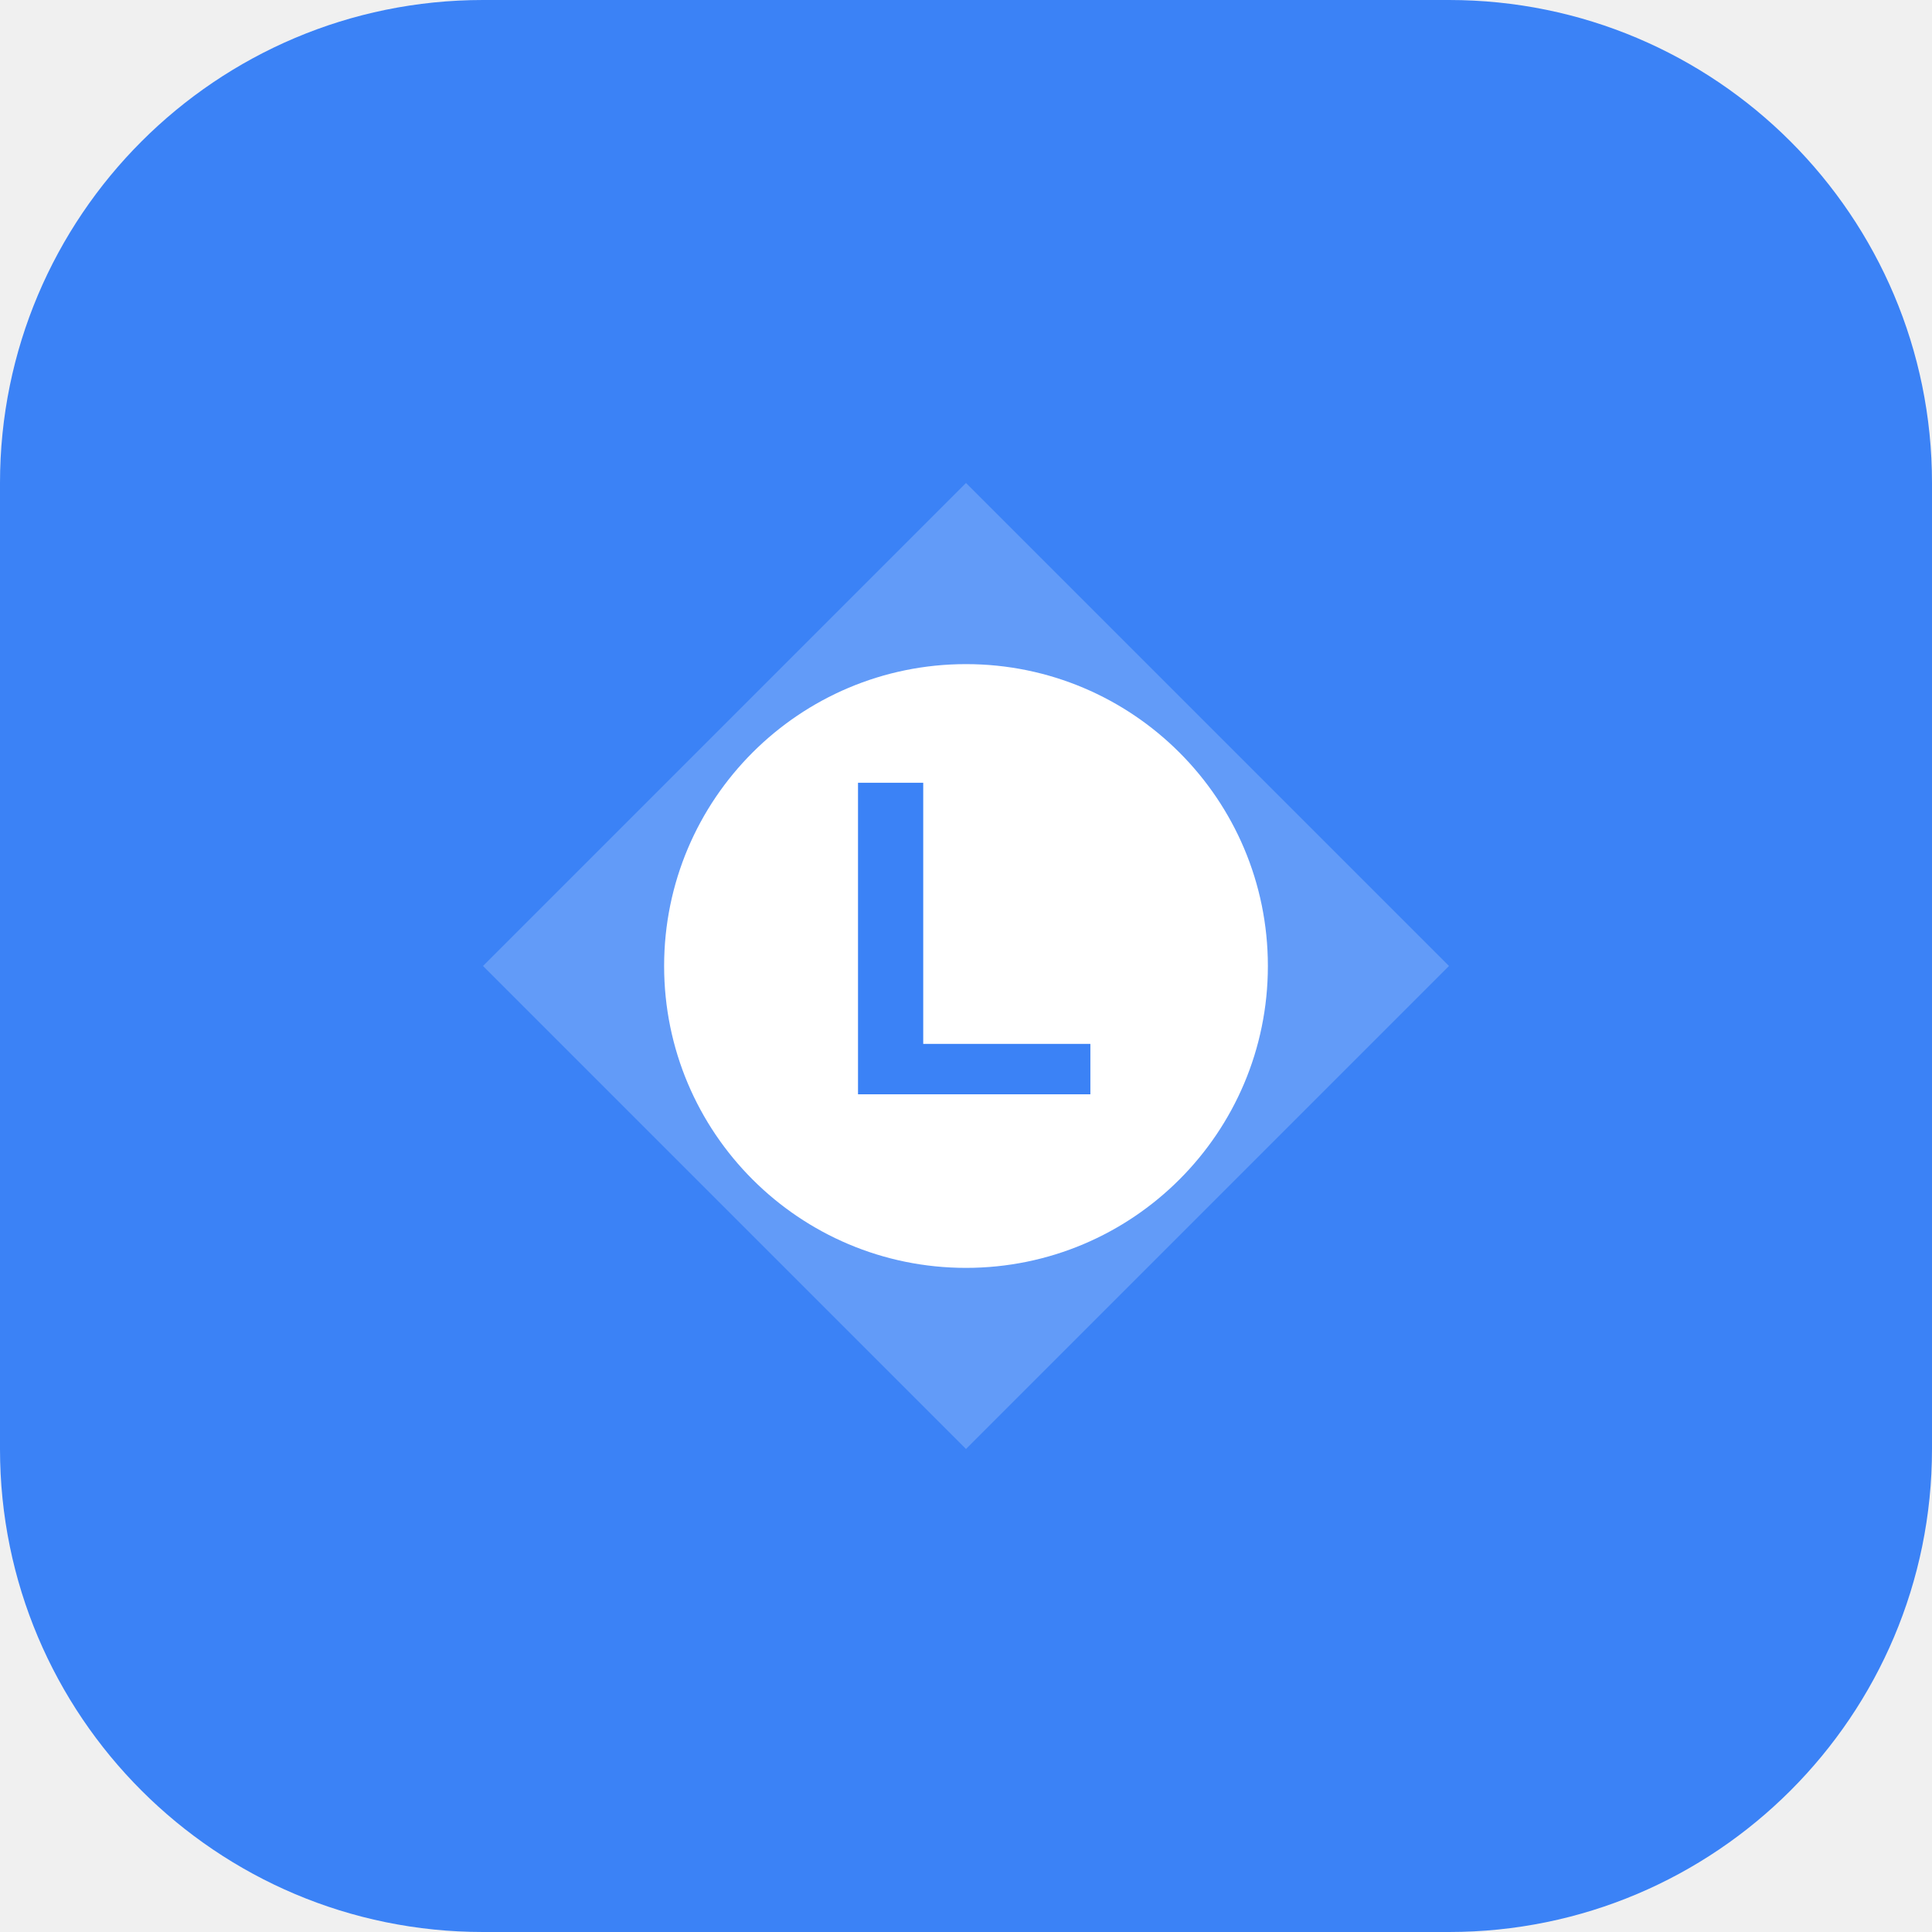
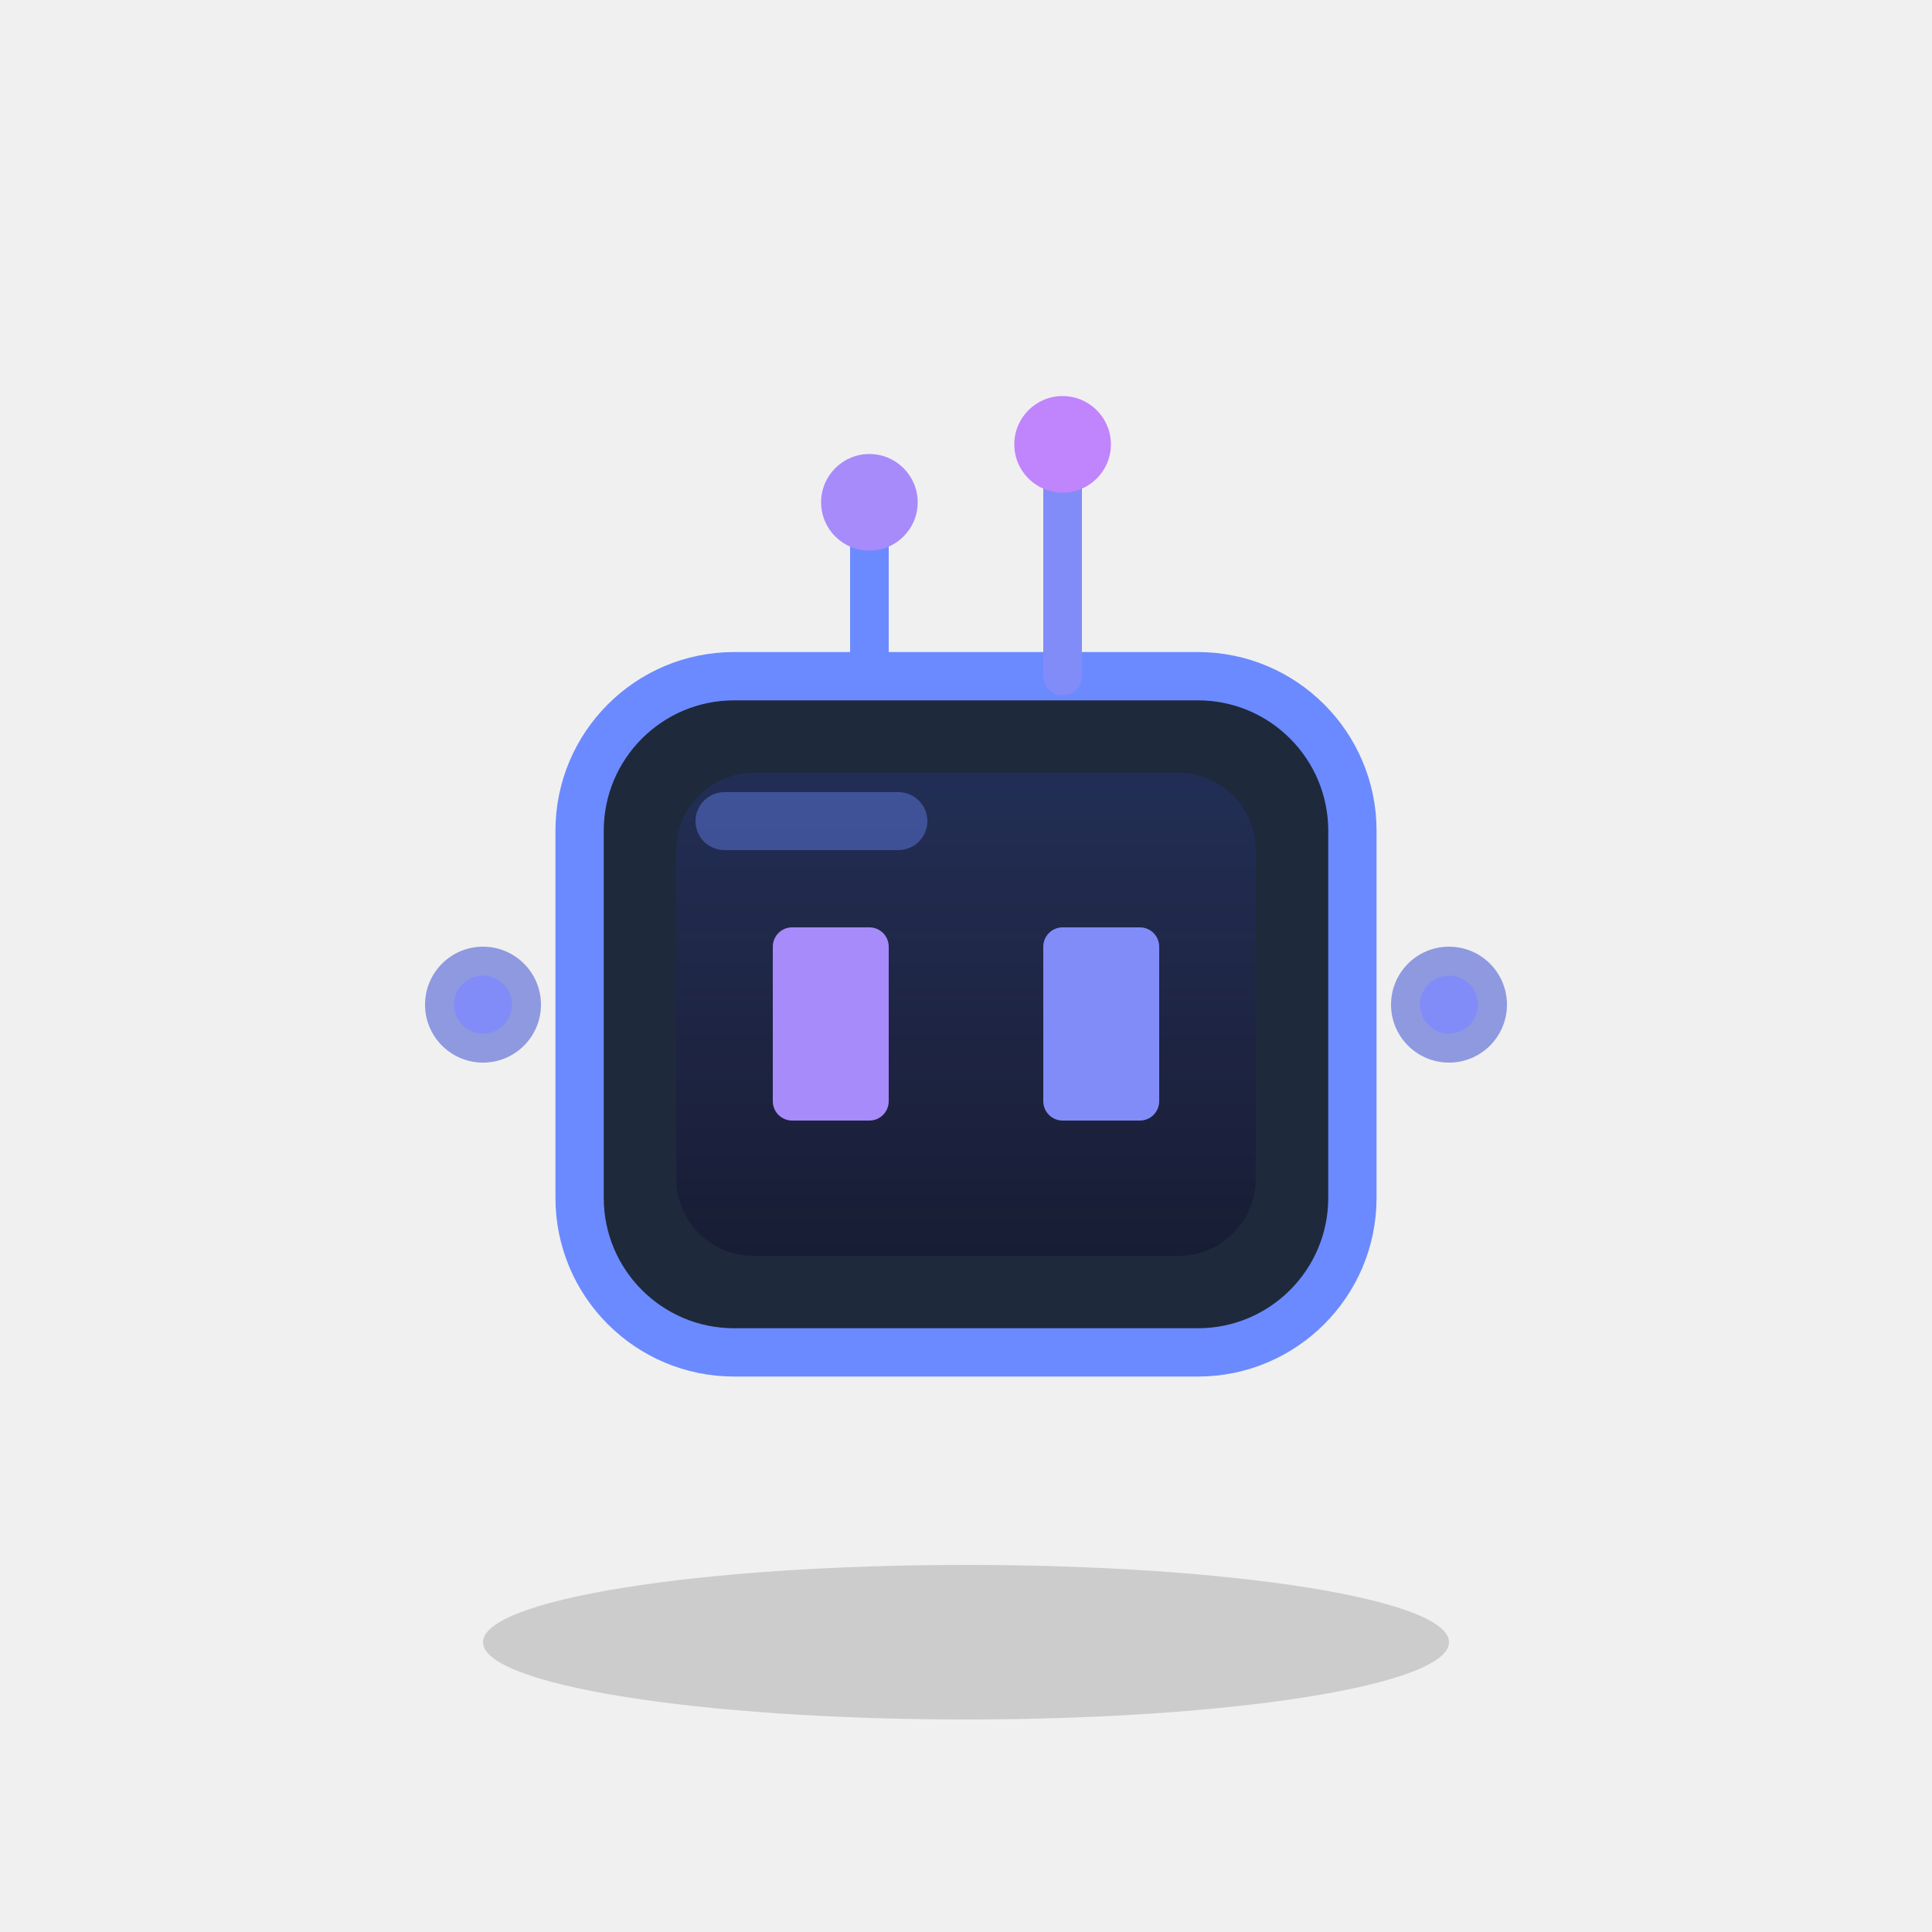
- <svg xmlns="http://www.w3.org/2000/svg" width="512" height="512" viewBox="0 0 512 512" fill="none">
-   <rect width="512" height="512" rx="128" fill="#3B82F6" />
-   <path d="M256 128L384 256L256 384L128 256L256 128Z" fill="white" opacity="0.2" />
-   <circle cx="256" cy="256" r="80" fill="white" />
-   <text x="256" y="290" font-family="Arial, sans-serif" font-size="120" font-weight="bold" fill="#3B82F6" text-anchor="middle">L</text>
+ <svg xmlns="http://www.w3.org/2000/svg" viewBox="0 0 100 100">
+   <ellipse cx="50" cy="85" rx="25" ry="4" fill="#000000" opacity="0.15" />
+   <rect x="32" y="38" width="36" height="32" rx="8" fill="#2D3B8F" opacity="0.3" />
+   <rect x="30" y="35" width="40" height="35" rx="8" fill="#1E293B" />
+   <rect x="30" y="35" width="40" height="35" rx="8" fill="none" stroke="#6B8AFF" stroke-width="2.5" />
+   <rect x="35" y="40" width="30" height="25" rx="4" fill="#0F172A" />
+   <rect x="35" y="40" width="30" height="25" rx="4" fill="url(#screenGlow)" />
+   <rect x="40" y="48" width="6" height="10" rx="1" fill="#A78BFA">
+     <animate attributeName="opacity" values="1;0.6;1" dur="2s" repeatCount="indefinite" />
+   </rect>
+   <rect x="54" y="48" width="6" height="10" rx="1" fill="#818CF8">
+     <animate attributeName="opacity" values="1;0.7;1" dur="2.3s" repeatCount="indefinite" />
+   </rect>
+   <rect x="36" y="41" width="12" height="3" rx="1.5" fill="#6B8AFF" opacity="0.4" />
+   <circle cx="25" cy="52" r="3" fill="#4C5FD5" opacity="0.6" />
+   <circle cx="75" cy="52" r="3" fill="#4C5FD5" opacity="0.6" />
+   <circle cx="25" cy="52" r="1.5" fill="#818CF8" />
+   <circle cx="75" cy="52" r="1.5" fill="#818CF8" />
+   <line x1="45" y1="35" x2="45" y2="28" stroke="#6B8AFF" stroke-width="2" stroke-linecap="round" />
+   <line x1="55" y1="35" x2="55" y2="25" stroke="#818CF8" stroke-width="2" stroke-linecap="round" />
+   <circle cx="45" cy="26" r="2.5" fill="#A78BFA" />
+   <circle cx="55" cy="23" r="2.5" fill="#C084FC">
+     <animate attributeName="opacity" values="0.5;1;0.5" dur="1.5s" repeatCount="indefinite" />
+   </circle>
+   <defs>
+     <linearGradient id="screenGlow" x1="0%" y1="0%" x2="0%" y2="100%">
+       <stop offset="0%" style="stop-color:#6B8AFF;stop-opacity:0.2" />
+       <stop offset="100%" style="stop-color:#A78BFA;stop-opacity:0.05" />
+     </linearGradient>
+   </defs>
</svg>
